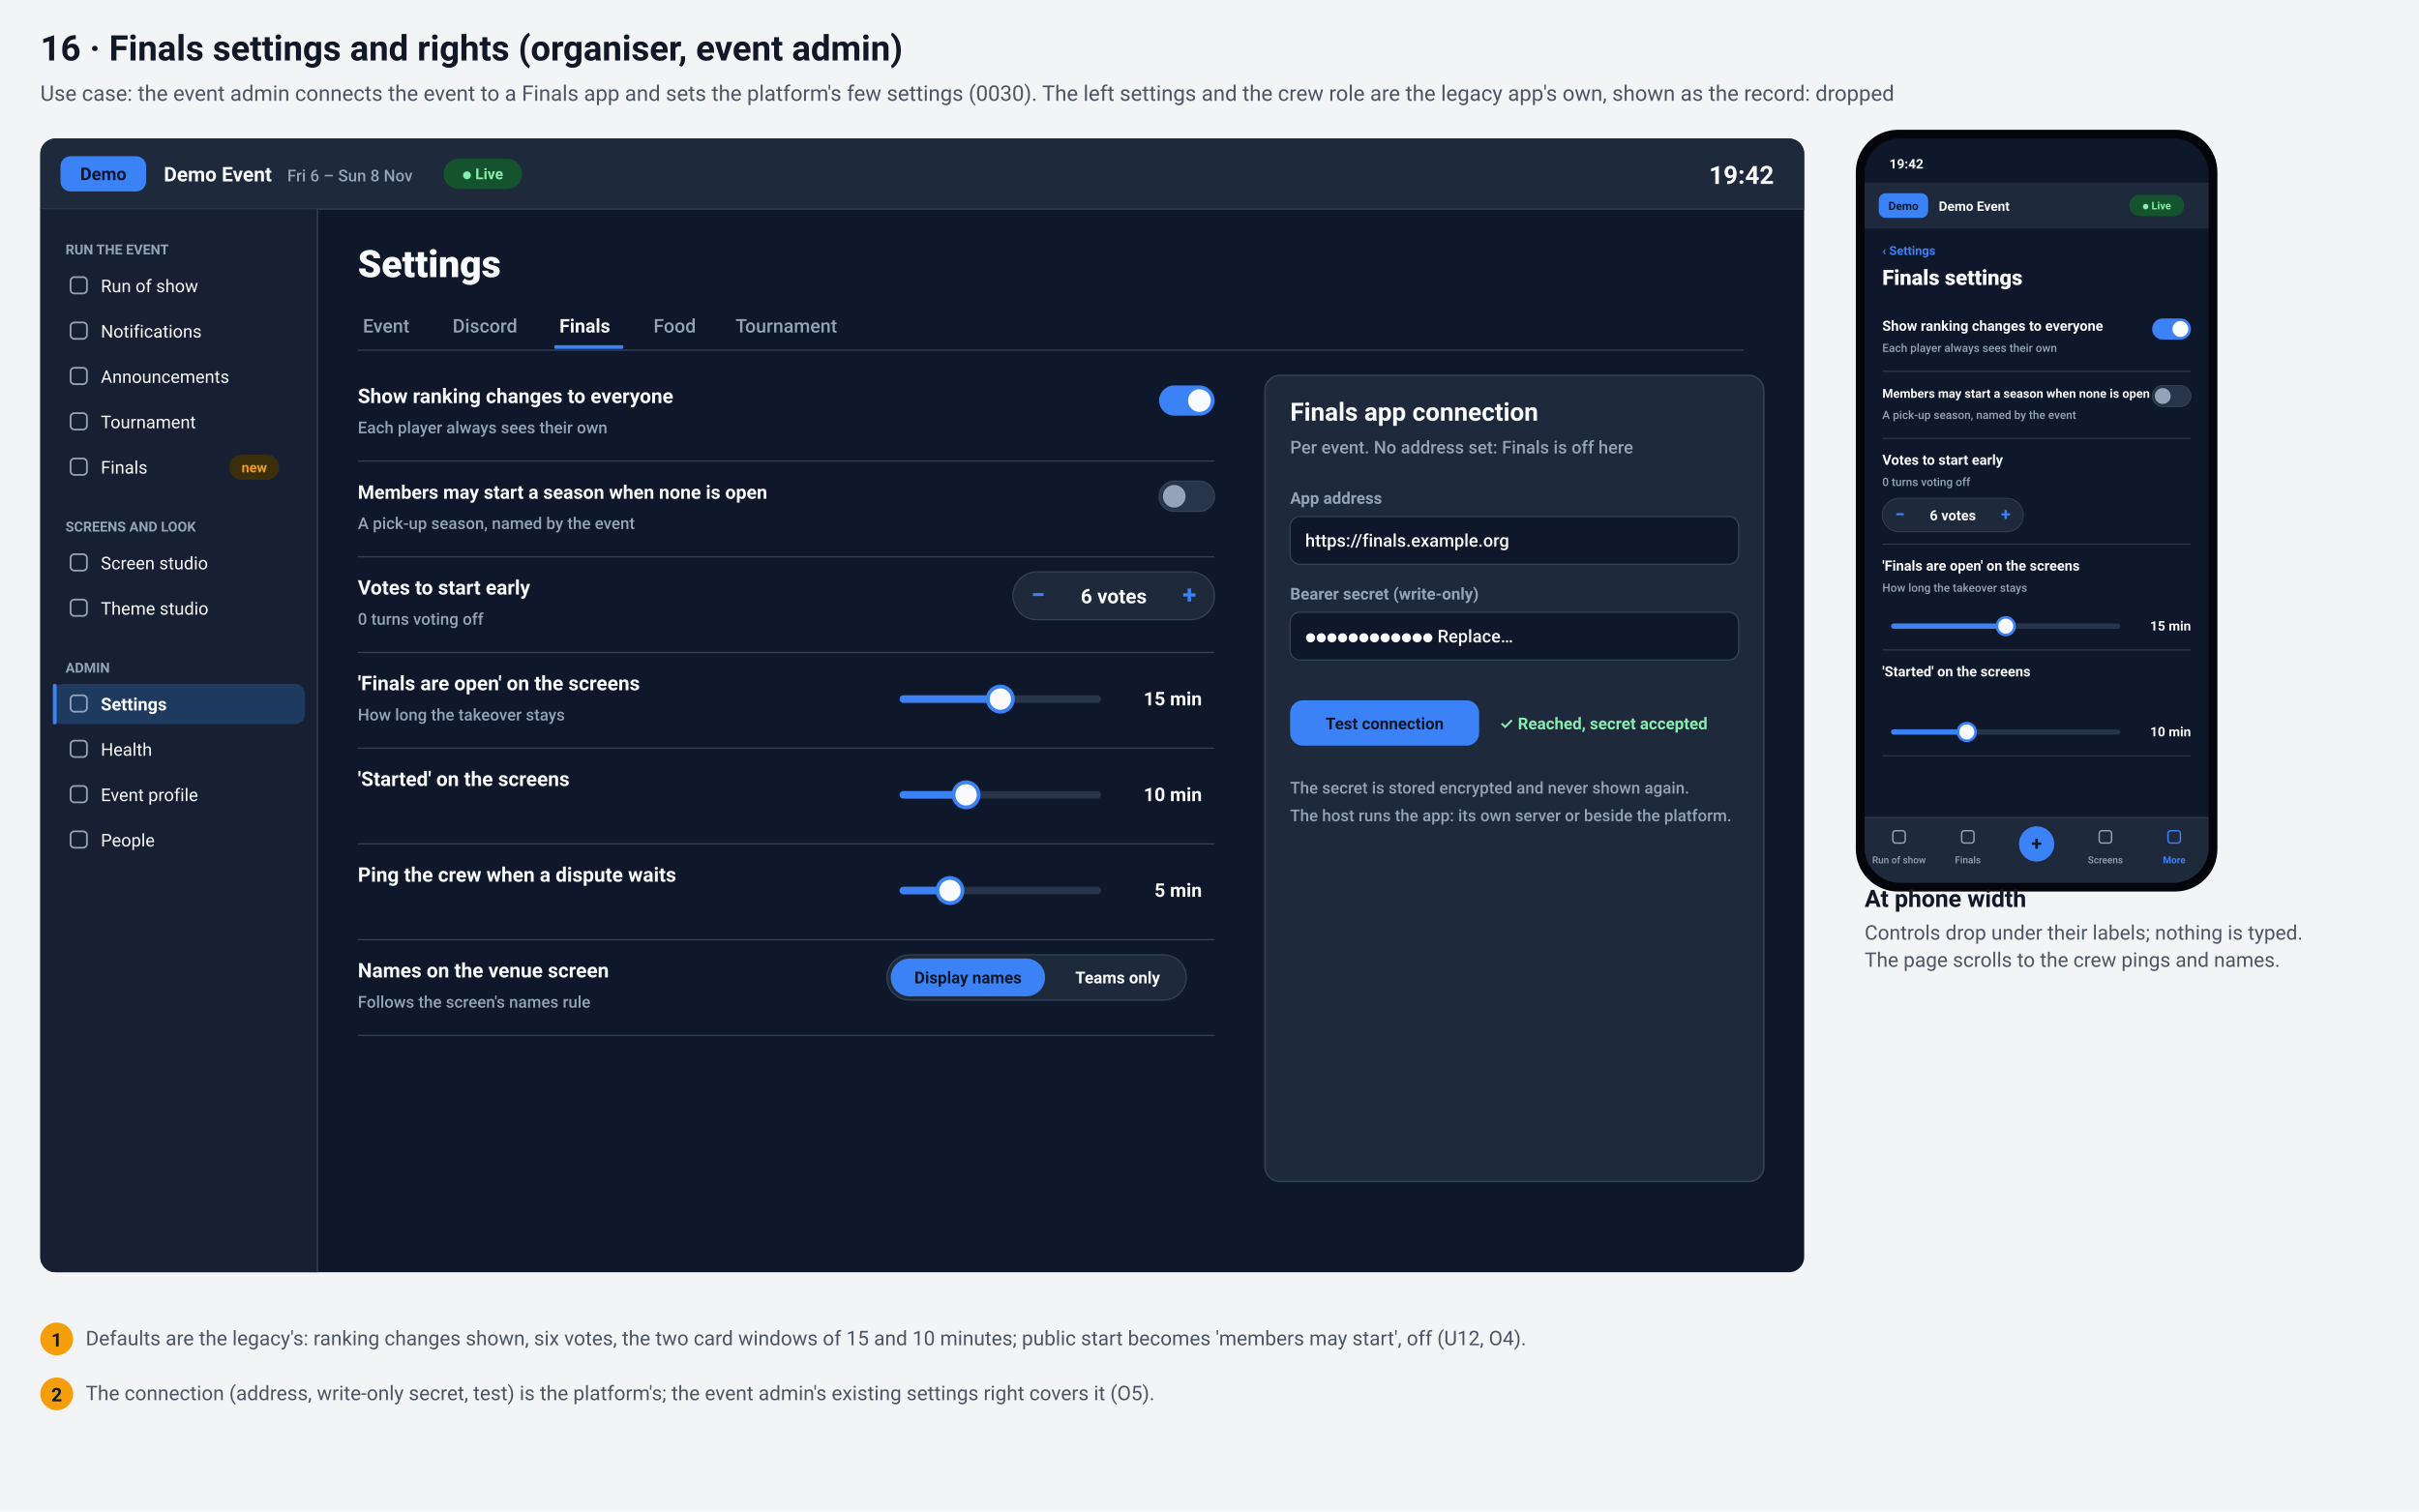
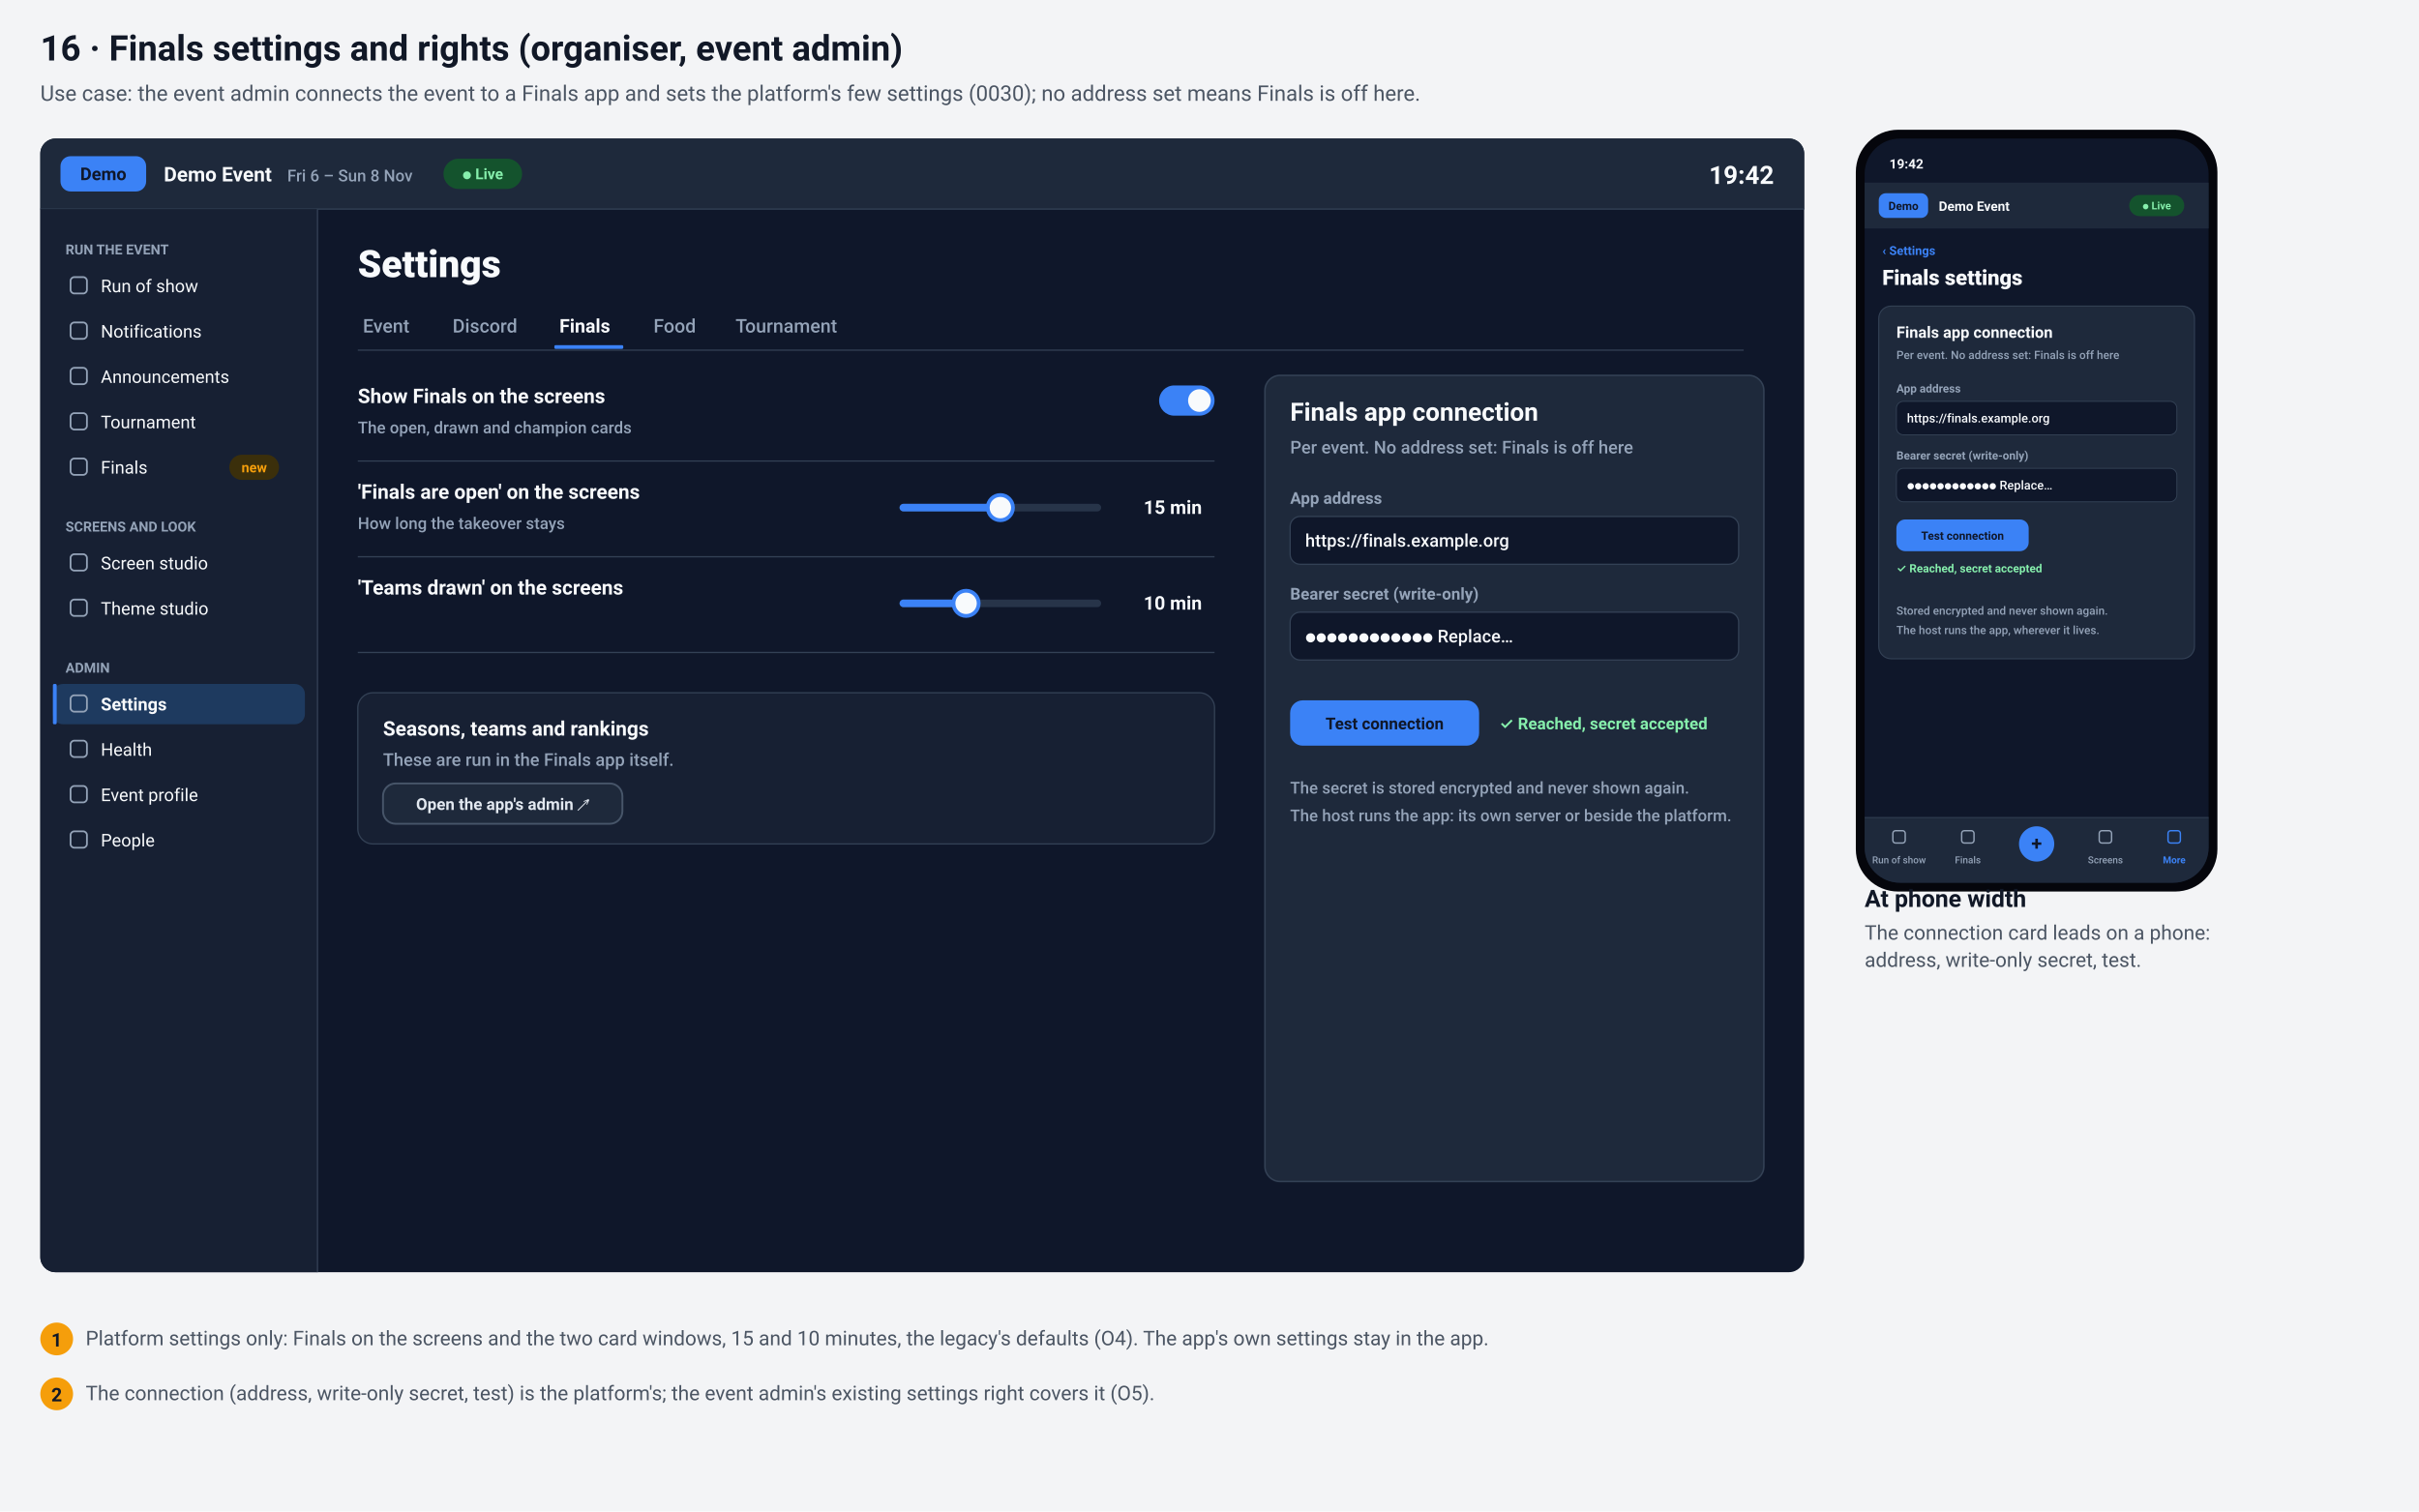
<svg xmlns="http://www.w3.org/2000/svg" viewBox="0 0 1920 1200" width="1920" height="1200" font-family="system-ui, -apple-system, 'Segoe UI', Roboto, Helvetica, Arial, sans-serif">
  <defs>
    <marker id="ah" viewBox="0 0 10 10" refX="9" refY="5" markerWidth="8" markerHeight="8" orient="auto-start-reverse">
      <path d="M0,0 L10,5 L0,10 z" fill="#6b7280" />
    </marker>
  </defs>
  <rect x="0.0" y="0.0" width="1920.0" height="1200.0" rx="0" fill="#f3f4f6" />
  <text x="32.0" y="48.0" font-size="28" fill="#111827" font-weight="700" text-anchor="start" data-box="32.0 1888.0">16 · Finals settings and rights (organiser, event admin)</text>
-   <text x="32.0" y="80.0" font-size="17" fill="#4b5563" font-weight="400" text-anchor="start" data-box="32.0 1888.0">Use case: the event admin connects the event to a Finals app and sets the platform's few settings (0030). The left settings and the crew role are the legacy app's own, shown as the record: dropped</text>
+   <text x="32.0" y="80.0" font-size="17" fill="#4b5563" font-weight="400" text-anchor="start" data-box="32.0 1888.0">Use case: the event admin connects the event to a Finals app and sets the platform's few settings (0030); no address set means Finals is off here.</text>
  <defs>
    <clipPath id="clip9">
      <rect x="0" y="0" width="1400" height="900" rx="12" />
    </clipPath>
  </defs>
  <g transform="translate(32.0,110.0) scale(1.0)">
    <g clip-path="url(#clip9)">
      <rect x="0.0" y="0.0" width="1400.0" height="900.0" rx="12" fill="#0f172a" />
      <rect x="0.0" y="0.0" width="1400.0" height="56.0" rx="0" fill="#1e293b" />
      <line x1="0.0" y1="56.0" x2="1400.0" y2="56.0" stroke="#334155" stroke-width="1" />
      <rect x="16.0" y="14.0" width="68.0" height="28.0" rx="8" fill="#3b82f6" />
      <text x="50.0" y="33.0" font-size="14" fill="#0f172a" font-weight="700" text-anchor="middle">Demo</text>
      <text x="98.0" y="34.0" font-size="16" fill="#f8fafc" font-weight="600" text-anchor="start">Demo Event</text>
      <text x="196.0" y="34.0" font-size="13" fill="#94a3b8" font-weight="500" text-anchor="start">Fri 6 – Sun 8 Nov</text>
      <rect x="320.0" y="16.0" width="62.4" height="24.0" rx="12.0" fill="#14532d" />
      <text x="351.2" y="32.3" font-size="12" fill="#86efac" font-weight="600" text-anchor="middle" data-box="322.0 380.4">● Live</text>
      <text x="1376.0" y="36.0" font-size="20" fill="#f8fafc" font-weight="700" text-anchor="end">19:42</text>
      <rect x="0.0" y="56.0" width="220.0" height="844.0" rx="0" fill="#172033" />
      <line x1="220.0" y1="56.0" x2="220.0" y2="900.0" stroke="#334155" stroke-width="1" />
      <text x="20.0" y="92.0" font-size="11" fill="#94a3b8" font-weight="700" text-anchor="start">RUN THE EVENT</text>
      <rect x="24.0" y="110.0" width="13.0" height="13.0" rx="3" fill="none" stroke="#94a3b8" stroke-width="1.4" />
      <text x="48.0" y="122.0" font-size="14" fill="#f8fafc" font-weight="400" text-anchor="start">Run of show</text>
      <rect x="24.0" y="146.0" width="13.0" height="13.0" rx="3" fill="none" stroke="#94a3b8" stroke-width="1.4" />
      <text x="48.0" y="158.0" font-size="14" fill="#f8fafc" font-weight="400" text-anchor="start">Notifications</text>
      <rect x="24.0" y="182.0" width="13.0" height="13.0" rx="3" fill="none" stroke="#94a3b8" stroke-width="1.4" />
      <text x="48.0" y="194.0" font-size="14" fill="#f8fafc" font-weight="400" text-anchor="start">Announcements</text>
      <rect x="24.0" y="218.0" width="13.0" height="13.0" rx="3" fill="none" stroke="#94a3b8" stroke-width="1.4" />
      <text x="48.0" y="230.0" font-size="14" fill="#f8fafc" font-weight="400" text-anchor="start">Tournament</text>
      <rect x="24.0" y="254.0" width="13.0" height="13.0" rx="3" fill="none" stroke="#94a3b8" stroke-width="1.4" />
      <text x="48.0" y="266.0" font-size="14" fill="#f8fafc" font-weight="400" text-anchor="start">Finals</text>
      <rect x="150.0" y="251.0" width="39.5" height="20.0" rx="10.0" fill="#3b2f0b" />
      <text x="169.8" y="265.0" font-size="11" fill="#f59e0b" font-weight="600" text-anchor="middle" data-box="152.0 187.5">new</text>
      <text x="20.0" y="312.0" font-size="11" fill="#94a3b8" font-weight="700" text-anchor="start">SCREENS AND LOOK</text>
      <rect x="24.0" y="330.0" width="13.0" height="13.0" rx="3" fill="none" stroke="#94a3b8" stroke-width="1.4" />
      <text x="48.0" y="342.0" font-size="14" fill="#f8fafc" font-weight="400" text-anchor="start">Screen studio</text>
      <rect x="24.0" y="366.0" width="13.0" height="13.0" rx="3" fill="none" stroke="#94a3b8" stroke-width="1.4" />
      <text x="48.0" y="378.0" font-size="14" fill="#f8fafc" font-weight="400" text-anchor="start">Theme studio</text>
      <text x="20.0" y="424.0" font-size="11" fill="#94a3b8" font-weight="700" text-anchor="start">ADMIN</text>
      <rect x="10.0" y="433.0" width="200.0" height="32.0" rx="8" fill="#1e3a5f" />
      <rect x="10.0" y="433.0" width="3.0" height="32.0" rx="1" fill="#3b82f6" />
      <rect x="24.0" y="442.0" width="13.0" height="13.0" rx="3" fill="none" stroke="#94a3b8" stroke-width="1.4" />
      <text x="48.0" y="454.0" font-size="14" fill="#f8fafc" font-weight="600" text-anchor="start">Settings</text>
      <rect x="24.0" y="478.0" width="13.0" height="13.0" rx="3" fill="none" stroke="#94a3b8" stroke-width="1.4" />
      <text x="48.0" y="490.0" font-size="14" fill="#f8fafc" font-weight="400" text-anchor="start">Health</text>
      <rect x="24.0" y="514.0" width="13.0" height="13.0" rx="3" fill="none" stroke="#94a3b8" stroke-width="1.4" />
      <text x="48.0" y="526.0" font-size="14" fill="#f8fafc" font-weight="400" text-anchor="start">Event profile</text>
      <rect x="24.0" y="550.0" width="13.0" height="13.0" rx="3" fill="none" stroke="#94a3b8" stroke-width="1.4" />
      <text x="48.0" y="562.0" font-size="14" fill="#f8fafc" font-weight="400" text-anchor="start">People</text>
      <text x="252.0" y="110.0" font-size="30" fill="#f8fafc" font-weight="800" text-anchor="start">Settings</text>
      <text x="256.0" y="154.0" font-size="15" fill="#94a3b8" font-weight="500" text-anchor="start">Event</text>
      <text x="327.2" y="154.0" font-size="15" fill="#94a3b8" font-weight="500" text-anchor="start">Discord</text>
      <text x="412.0" y="154.0" font-size="15" fill="#f8fafc" font-weight="600" text-anchor="start">Finals</text>
      <rect x="408.0" y="164.0" width="54.7" height="3.0" rx="1" fill="#3b82f6" />
      <text x="486.7" y="154.0" font-size="15" fill="#94a3b8" font-weight="500" text-anchor="start">Food</text>
      <text x="551.8" y="154.0" font-size="15" fill="#94a3b8" font-weight="500" text-anchor="start">Tournament</text>
      <line x1="252.0" y1="168.0" x2="1352.0" y2="168.0" stroke="#334155" stroke-width="1" />
-       <text x="252.0" y="210.0" font-size="16" fill="#f8fafc" font-weight="600" text-anchor="start" data-box="252.0 632.0">Show ranking changes to everyone</text>
-       <text x="252.0" y="234.0" font-size="13" fill="#94a3b8" font-weight="500" text-anchor="start" data-box="252.0 632.0">Each player always sees their own</text>
-       <rect x="888.0" y="196.0" width="44.0" height="24.0" rx="12" fill="#3b82f6" />
-       <circle cx="920.0" cy="208.0" r="9.0" fill="#f8fafc" />
-       <line x1="252.0" y1="256.0" x2="932.0" y2="256.0" stroke="#334155" stroke-width="1" />
-       <text x="252.0" y="286.0" font-size="15.0" fill="#f8fafc" font-weight="600" text-anchor="start" data-box="252.0 632.0">Members may start a season when none is open</text>
-       <text x="252.0" y="310.0" font-size="13" fill="#94a3b8" font-weight="500" text-anchor="start" data-box="252.0 632.0">A pick-up season, named by the event</text>
-       <rect x="888.0" y="272.0" width="44.0" height="24.0" rx="12" fill="#273449" stroke="#334155" stroke-width="1" />
-       <circle cx="900.0" cy="284.0" r="9.0" fill="#94a3b8" />
-       <line x1="252.0" y1="332.0" x2="932.0" y2="332.0" stroke="#334155" stroke-width="1" />
-       <text x="252.0" y="362.0" font-size="16" fill="#f8fafc" font-weight="600" text-anchor="start" data-box="252.0 632.0">Votes to start early</text>
-       <text x="252.0" y="386.0" font-size="13" fill="#94a3b8" font-weight="500" text-anchor="start" data-box="252.0 632.0">0 turns voting off</text>
-       <rect x="772.0" y="344.0" width="160.0" height="38.0" rx="19.0" fill="#1e293b" stroke="#334155" stroke-width="1" />
-       <text x="792.0" y="369.0" font-size="20" fill="#3b82f6" font-weight="700" text-anchor="middle">−</text>
-       <text x="852.0" y="369.0" font-size="16" fill="#f8fafc" font-weight="700" text-anchor="middle" data-box="808.0 896.0">6 votes</text>
-       <text x="912.0" y="369.0" font-size="20" fill="#3b82f6" font-weight="700" text-anchor="middle">+</text>
-       <line x1="252.0" y1="408.0" x2="932.0" y2="408.0" stroke="#334155" stroke-width="1" />
-       <text x="252.0" y="438.0" font-size="16" fill="#f8fafc" font-weight="600" text-anchor="start" data-box="252.0 632.0">'Finals are open' on the screens</text>
-       <text x="252.0" y="462.0" font-size="13" fill="#94a3b8" font-weight="500" text-anchor="start" data-box="252.0 632.0">How long the takeover stays</text>
-       <rect x="682.0" y="442.0" width="160.0" height="6.0" rx="3" fill="#273449" />
-       <rect x="682.0" y="442.0" width="80.0" height="6.0" rx="3" fill="#3b82f6" />
-       <circle cx="762.0" cy="445.0" r="10.0" fill="#f8fafc" stroke="#3b82f6" stroke-width="3" />
-       <text x="922.0" y="450.0" font-size="15" fill="#f8fafc" font-weight="700" text-anchor="end">15 min</text>
-       <line x1="252.0" y1="484.0" x2="932.0" y2="484.0" stroke="#334155" stroke-width="1" />
-       <text x="252.0" y="514.0" font-size="16" fill="#f8fafc" font-weight="600" text-anchor="start" data-box="252.0 632.0">'Started' on the screens</text>
-       <rect x="682.0" y="518.0" width="160.0" height="6.0" rx="3" fill="#273449" />
-       <rect x="682.0" y="518.0" width="52.8" height="6.0" rx="3" fill="#3b82f6" />
-       <circle cx="734.8" cy="521.0" r="10.0" fill="#f8fafc" stroke="#3b82f6" stroke-width="3" />
-       <text x="922.0" y="526.0" font-size="15" fill="#f8fafc" font-weight="700" text-anchor="end">10 min</text>
-       <line x1="252.0" y1="560.0" x2="932.0" y2="560.0" stroke="#334155" stroke-width="1" />
-       <text x="252.0" y="590.0" font-size="16" fill="#f8fafc" font-weight="600" text-anchor="start" data-box="252.0 632.0">Ping the crew when a dispute waits</text>
-       <rect x="682.0" y="594.0" width="160.0" height="6.0" rx="3" fill="#273449" />
-       <rect x="682.0" y="594.0" width="40.0" height="6.0" rx="3" fill="#3b82f6" />
-       <circle cx="722.0" cy="597.0" r="10.0" fill="#f8fafc" stroke="#3b82f6" stroke-width="3" />
-       <text x="922.0" y="602.0" font-size="15" fill="#f8fafc" font-weight="700" text-anchor="end">5 min</text>
-       <line x1="252.0" y1="636.0" x2="932.0" y2="636.0" stroke="#334155" stroke-width="1" />
-       <text x="252.0" y="666.0" font-size="16" fill="#f8fafc" font-weight="600" text-anchor="start" data-box="252.0 632.0">Names on the venue screen</text>
-       <text x="252.0" y="690.0" font-size="13" fill="#94a3b8" font-weight="500" text-anchor="start" data-box="252.0 632.0">Follows the screen's names rule</text>
-       <rect x="672.0" y="648.0" width="237.6" height="36.0" rx="18.0" fill="#1e293b" stroke="#334155" stroke-width="1" />
-       <rect x="675.0" y="651.0" width="122.5" height="30.0" rx="15.0" fill="#3b82f6" />
-       <text x="736.3" y="670.7" font-size="13" fill="#0f172a" font-weight="600" text-anchor="middle" data-box="676.0 796.5">Display names</text>
-       <text x="855.1" y="670.7" font-size="13" fill="#f8fafc" font-weight="600" text-anchor="middle" data-box="804.5 905.6">Teams only</text>
-       <line x1="252.0" y1="712.0" x2="932.0" y2="712.0" stroke="#334155" stroke-width="1" />
+       <text x="252" y="210" font-size="16" fill="#f8fafc" font-weight="600" text-anchor="start" data-box="252.0 632.0">Show Finals on the screens</text>
+       <text x="252" y="234" font-size="13" fill="#94a3b8" font-weight="500" text-anchor="start" data-box="252.0 632.0">The open, drawn and champion cards</text>
+       <rect x="888.0" y="196" width="44.0" height="24.0" rx="12" fill="#3b82f6" />
+       <circle cx="920.0" cy="208" r="9.0" fill="#f8fafc" />
+       <line x1="252.0" y1="256" x2="932.0" y2="256" stroke="#334155" stroke-width="1" />
+       <text x="252" y="286" font-size="16" fill="#f8fafc" font-weight="600" text-anchor="start" data-box="252.0 632.0">'Finals are open' on the screens</text>
+       <text x="252" y="310" font-size="13" fill="#94a3b8" font-weight="500" text-anchor="start" data-box="252.0 632.0">How long the takeover stays</text>
+       <rect x="682.0" y="290" width="160.0" height="6.0" rx="3" fill="#273449" />
+       <rect x="682.0" y="290" width="80.0" height="6.0" rx="3" fill="#3b82f6" />
+       <circle cx="762.0" cy="293" r="10.0" fill="#f8fafc" stroke="#3b82f6" stroke-width="3" />
+       <text x="922" y="298" font-size="15" fill="#f8fafc" font-weight="700" text-anchor="end">15 min</text>
+       <line x1="252.0" y1="332" x2="932.0" y2="332" stroke="#334155" stroke-width="1" />
+       <text x="252" y="362" font-size="16" fill="#f8fafc" font-weight="600" text-anchor="start" data-box="252.0 632.0">'Teams drawn' on the screens</text>
+       <rect x="682.0" y="366" width="160.0" height="6.0" rx="3" fill="#273449" />
+       <rect x="682.0" y="366" width="52.8" height="6.0" rx="3" fill="#3b82f6" />
+       <circle cx="734.8" cy="369" r="10.0" fill="#f8fafc" stroke="#3b82f6" stroke-width="3" />
+       <text x="922" y="374" font-size="15" fill="#f8fafc" font-weight="700" text-anchor="end">10 min</text>
+       <line x1="252.0" y1="408" x2="932.0" y2="408" stroke="#334155" stroke-width="1" />
+       <rect x="252.0" y="440.0" width="680.0" height="120.0" rx="12" fill="#172033" stroke="#334155" stroke-width="1" />
+       <text x="272" y="474" font-size="16" fill="#f8fafc" font-weight="600" text-anchor="start" data-box="272.0 912.0">Seasons, teams and rankings</text>
+       <text x="272" y="498" font-size="14" fill="#94a3b8" font-weight="500" text-anchor="start" data-box="272.0 912.0">These are run in the Finals app itself.</text>
+       <rect x="272.0" y="512.0" width="190.0" height="32.0" rx="10" fill="#1e293b" stroke="#475569" stroke-width="1.5" />
+       <text x="367" y="533" font-size="13" fill="#e2e8f0" font-weight="600" text-anchor="middle" data-box="278.0 456.0">Open the app's admin ↗</text>
      <rect x="972.0" y="188.0" width="396.0" height="640.0" rx="12" fill="#1e293b" stroke="#334155" stroke-width="1.2" />
      <text x="992.0" y="224.0" font-size="20" fill="#f8fafc" font-weight="700" text-anchor="start" data-box="992.0 1348.0">Finals app connection</text>
      <text x="992.0" y="250.0" font-size="14" fill="#94a3b8" font-weight="500" text-anchor="start" data-box="992.0 1348.0">Per event. No address set: Finals is off here</text>
      <text x="992.0" y="290.0" font-size="13" fill="#94a3b8" font-weight="600" text-anchor="start" data-box="992.0 1348.0">App address</text>
      <rect x="992.0" y="300.0" width="356.0" height="38.0" rx="8" fill="#0f172a" stroke="#334155" stroke-width="1" />
      <text x="1004.0" y="324.0" font-size="14" fill="#f8fafc" font-weight="500" text-anchor="start" data-box="1004.0 1336.0">https://finals.example.org</text>
      <text x="992.0" y="366.0" font-size="13" fill="#94a3b8" font-weight="600" text-anchor="start" data-box="992.0 1348.0">Bearer secret (write-only)</text>
      <rect x="992.0" y="376.0" width="356.0" height="38.0" rx="8" fill="#0f172a" stroke="#334155" stroke-width="1" />
      <text x="1004.0" y="400.0" font-size="14" fill="#f8fafc" font-weight="500" text-anchor="start" data-box="1004.0 1336.0">●●●●●●●●●●●●  Replace…</text>
      <rect x="992.0" y="446.0" width="150.0" height="36.0" rx="10" fill="#3b82f6" />
      <text x="1067.0" y="469.0" font-size="13" fill="#0f172a" font-weight="700" text-anchor="middle" data-box="998.0 1136.0">Test connection</text>
      <text x="1158.0" y="469.0" font-size="13" fill="#86efac" font-weight="600" text-anchor="start" data-box="1158.0 1348.0">✓ Reached, secret accepted</text>
      <text x="992.0" y="520.0" font-size="13" fill="#94a3b8" font-weight="500" text-anchor="start" data-box="992.0 1348.0">The secret is stored encrypted and never shown again.</text>
      <text x="992.0" y="542.0" font-size="13" fill="#94a3b8" font-weight="500" text-anchor="start" data-box="992.0 1348.0">The host runs the app: its own server or beside the platform.</text>
    </g>
  </g>
  <g transform="translate(1480.0,110.0) scale(0.7)">
    <g>
      <rect x="-10.0" y="-10.0" width="410.0" height="864.0" rx="48" fill="#05060c" />
      <g>
        <defs>
          <clipPath id="sp10">
            <rect x="0" y="0" width="390" height="844" rx="40" />
          </clipPath>
        </defs>
        <g clip-path="url(#sp10)">
          <rect x="0.0" y="0.0" width="390.0" height="844.0" rx="0" fill="#0f172a" />
          <text x="28.0" y="34.0" font-size="15" fill="#f8fafc" font-weight="600" text-anchor="start">19:42</text>
          <rect x="0.0" y="50.0" width="390.0" height="52.0" rx="0" fill="#1e293b" />
          <rect x="16.0" y="62.0" width="56.0" height="28.0" rx="8" fill="#3b82f6" />
          <text x="44.0" y="81.0" font-size="13" fill="#0f172a" font-weight="700" text-anchor="middle">Demo</text>
          <text x="84.0" y="82.0" font-size="15" fill="#f8fafc" font-weight="600" text-anchor="start">Demo Event</text>
          <rect x="300.0" y="64.0" width="62.4" height="24.0" rx="12.0" fill="#14532d" />
          <text x="331.2" y="80.3" font-size="12" fill="#86efac" font-weight="600" text-anchor="middle" data-box="302.0 360.4">● Live</text>
          <text x="20.0" y="132.0" font-size="14" fill="#3b82f6" font-weight="600" text-anchor="start" data-box="20.0 250.0">‹ Settings</text>
          <text x="20.0" y="166.0" font-size="24" fill="#f8fafc" font-weight="800" text-anchor="start" data-box="16.0 370.0">Finals settings</text>
          <rect x="0.0" y="770.0" width="390.0" height="74.0" rx="0" fill="#1e293b" />
          <line x1="0.0" y1="770.0" x2="390.0" y2="770.0" stroke="#334155" stroke-width="1" />
          <rect x="32.0" y="785.0" width="14.0" height="14.0" rx="3" fill="none" stroke="#94a3b8" stroke-width="1.6" />
          <text x="39.0" y="822.0" font-size="11" fill="#94a3b8" font-weight="500" text-anchor="middle" data-box="1.0 77.0">Run of show</text>
          <rect x="110.0" y="785.0" width="14.0" height="14.0" rx="3" fill="none" stroke="#94a3b8" stroke-width="1.6" />
          <text x="117.0" y="822.0" font-size="11" fill="#94a3b8" font-weight="500" text-anchor="middle" data-box="79.0 155.0">Finals</text>
          <circle cx="195.0" cy="800.0" r="20.0" fill="#3b82f6" />
          <text x="195.0" y="807.0" font-size="22" fill="#0f172a" font-weight="700" text-anchor="middle">+</text>
          <rect x="266.0" y="785.0" width="14.0" height="14.0" rx="3" fill="none" stroke="#94a3b8" stroke-width="1.6" />
          <text x="273.0" y="822.0" font-size="11" fill="#94a3b8" font-weight="500" text-anchor="middle" data-box="235.0 311.0">Screens</text>
          <rect x="344.0" y="785.0" width="14.0" height="14.0" rx="3" fill="none" stroke="#3b82f6" stroke-width="1.6" />
          <text x="351.0" y="822.0" font-size="11" fill="#3b82f6" font-weight="600" text-anchor="middle" data-box="313.0 389.0">More</text>
-           <text x="20.0" y="218.0" font-size="16" fill="#f8fafc" font-weight="600" text-anchor="start" data-box="20.0 370.0">Show ranking changes to everyone</text>
-           <text x="20.0" y="242.0" font-size="13" fill="#94a3b8" font-weight="500" text-anchor="start" data-box="20.0 370.0">Each player always sees their own</text>
-           <rect x="326.0" y="204.0" width="44.0" height="24.0" rx="12" fill="#3b82f6" />
-           <circle cx="358.0" cy="216.0" r="9.0" fill="#f8fafc" />
-           <line x1="20.0" y1="264.0" x2="370.0" y2="264.0" stroke="#334155" stroke-width="1" />
-           <text x="20.0" y="294.0" font-size="14.0" fill="#f8fafc" font-weight="600" text-anchor="start" data-box="20.0 370.0">Members may start a season when none is open</text>
-           <text x="20.0" y="318.0" font-size="13" fill="#94a3b8" font-weight="500" text-anchor="start" data-box="20.0 370.0">A pick-up season, named by the event</text>
-           <rect x="326.0" y="280.0" width="44.0" height="24.0" rx="12" fill="#273449" stroke="#334155" stroke-width="1" />
-           <circle cx="338.0" cy="292.0" r="9.0" fill="#94a3b8" />
-           <line x1="20.0" y1="340.0" x2="370.0" y2="340.0" stroke="#334155" stroke-width="1" />
-           <text x="20.0" y="370.0" font-size="16" fill="#f8fafc" font-weight="600" text-anchor="start" data-box="20.0 370.0">Votes to start early</text>
-           <text x="20.0" y="394.0" font-size="13" fill="#94a3b8" font-weight="500" text-anchor="start" data-box="20.0 370.0">0 turns voting off</text>
-           <rect x="20.0" y="408.0" width="160.0" height="38.0" rx="19.0" fill="#1e293b" stroke="#334155" stroke-width="1" />
-           <text x="40.0" y="433.0" font-size="20" fill="#3b82f6" font-weight="700" text-anchor="middle">−</text>
-           <text x="100.0" y="433.0" font-size="16" fill="#f8fafc" font-weight="700" text-anchor="middle" data-box="56.0 144.0">6 votes</text>
-           <text x="160.0" y="433.0" font-size="20" fill="#3b82f6" font-weight="700" text-anchor="middle">+</text>
-           <line x1="20.0" y1="460.0" x2="370.0" y2="460.0" stroke="#334155" stroke-width="1" />
-           <text x="20.0" y="490.0" font-size="16" fill="#f8fafc" font-weight="600" text-anchor="start" data-box="20.0 370.0">'Finals are open' on the screens</text>
-           <text x="20.0" y="514.0" font-size="13" fill="#94a3b8" font-weight="500" text-anchor="start" data-box="20.0 370.0">How long the takeover stays</text>
-           <rect x="30.0" y="550.0" width="260.0" height="6.0" rx="3" fill="#273449" />
-           <rect x="30.0" y="550.0" width="130.0" height="6.0" rx="3" fill="#3b82f6" />
-           <circle cx="160.0" cy="553.0" r="10.0" fill="#f8fafc" stroke="#3b82f6" stroke-width="3" />
-           <text x="370.0" y="558.0" font-size="15" fill="#f8fafc" font-weight="700" text-anchor="end">15 min</text>
-           <line x1="20.0" y1="580.0" x2="370.0" y2="580.0" stroke="#334155" stroke-width="1" />
-           <text x="20.0" y="610.0" font-size="16" fill="#f8fafc" font-weight="600" text-anchor="start" data-box="20.0 370.0">'Started' on the screens</text>
-           <rect x="30.0" y="670.0" width="260.0" height="6.0" rx="3" fill="#273449" />
-           <rect x="30.0" y="670.0" width="85.8" height="6.0" rx="3" fill="#3b82f6" />
-           <circle cx="115.8" cy="673.0" r="10.0" fill="#f8fafc" stroke="#3b82f6" stroke-width="3" />
-           <text x="370.0" y="678.0" font-size="15" fill="#f8fafc" font-weight="700" text-anchor="end">10 min</text>
-           <line x1="20.0" y1="700.0" x2="370.0" y2="700.0" stroke="#334155" stroke-width="1" />
+           <rect x="16.0" y="190.0" width="358.0" height="400.0" rx="14" fill="#1e293b" stroke="#334155" stroke-width="1.2" />
+           <text x="36" y="226" font-size="18" fill="#f8fafc" font-weight="700" text-anchor="start" data-box="36.0 354.0">Finals app connection</text>
+           <text x="36" y="250" font-size="13" fill="#94a3b8" font-weight="500" text-anchor="start" data-box="36.0 354.0">Per event. No address set: Finals is off here</text>
+           <text x="36" y="288" font-size="13" fill="#94a3b8" font-weight="600" text-anchor="start" data-box="36.0 354.0">App address</text>
+           <rect x="36.0" y="298.0" width="318.0" height="38.0" rx="8" fill="#0f172a" stroke="#334155" stroke-width="1" />
+           <text x="48" y="322" font-size="14" fill="#f8fafc" font-weight="500" text-anchor="start" data-box="48.0 342.0">https://finals.example.org</text>
+           <text x="36" y="364" font-size="13" fill="#94a3b8" font-weight="600" text-anchor="start" data-box="36.0 354.0">Bearer secret (write-only)</text>
+           <rect x="36.0" y="374.0" width="318.0" height="38.0" rx="8" fill="#0f172a" stroke="#334155" stroke-width="1" />
+           <text x="48" y="398" font-size="14" fill="#f8fafc" font-weight="500" text-anchor="start" data-box="48.0 342.0">●●●●●●●●●●●●  Replace…</text>
+           <rect x="36.0" y="432.0" width="150.0" height="36.0" rx="10" fill="#3b82f6" />
+           <text x="111" y="455" font-size="13" fill="#0f172a" font-weight="700" text-anchor="middle" data-box="42.0 180.0">Test connection</text>
+           <text x="36" y="492" font-size="13" fill="#86efac" font-weight="600" text-anchor="start" data-box="36.0 354.0">✓ Reached, secret accepted</text>
+           <text x="36" y="540" font-size="13" fill="#94a3b8" font-weight="500" text-anchor="start" data-box="36.0 354.0">Stored encrypted and never shown again.</text>
+           <text x="36" y="562" font-size="13" fill="#94a3b8" font-weight="500" text-anchor="start" data-box="36.0 354.0">The host runs the app, wherever it lives.</text>
        </g>
      </g>
    </g>
  </g>
  <text x="1480.0" y="720.0" font-size="19" fill="#111827" font-weight="600" text-anchor="start">At phone width</text>
-   <text x="1480.0" y="746.0" font-size="16" fill="#4b5563" font-weight="400" text-anchor="start" data-box="1480.0 1880.0">Controls drop under their labels; nothing is typed.</text>
-   <text x="1480.0" y="767.6" font-size="16" fill="#4b5563" font-weight="400" text-anchor="start" data-box="1480.0 1880.0">The page scrolls to the crew pings and names.</text>
+   <text x="1480" y="746" font-size="16" fill="#4b5563" font-weight="400" text-anchor="start" data-box="1480.0 1880.0">The connection card leads on a phone:</text>
+   <text x="1480" y="767.6" font-size="16" fill="#4b5563" font-weight="400" text-anchor="start" data-box="1480.0 1880.0">address, write-only secret, test.</text>
  <circle cx="45.0" cy="1063.0" r="13.0" fill="#f59e0b" />
  <text x="45.0" y="1069.0" font-size="15" fill="#111827" font-weight="700" text-anchor="middle">1</text>
-   <text x="68.0" y="1068.0" font-size="16" fill="#4b5563" font-weight="400" text-anchor="start" data-box="68.0 1888.0">Defaults are the legacy's: ranking changes shown, six votes, the two card windows of 15 and 10 minutes; public start becomes 'members may start', off (U12, O4).</text>
+   <text x="68.0" y="1068.0" font-size="16" fill="#4b5563" font-weight="400" text-anchor="start" data-box="68.0 1888.0">Platform settings only: Finals on the screens and the two card windows, 15 and 10 minutes, the legacy's defaults (O4). The app's own settings stay in the app.</text>
  <circle cx="45.0" cy="1106.6" r="13.0" fill="#f59e0b" />
  <text x="45.0" y="1112.6" font-size="15" fill="#111827" font-weight="700" text-anchor="middle">2</text>
  <text x="68.0" y="1111.6" font-size="16" fill="#4b5563" font-weight="400" text-anchor="start" data-box="68.0 1888.0">The connection (address, write-only secret, test) is the platform's; the event admin's existing settings right covers it (O5).</text>
</svg>
